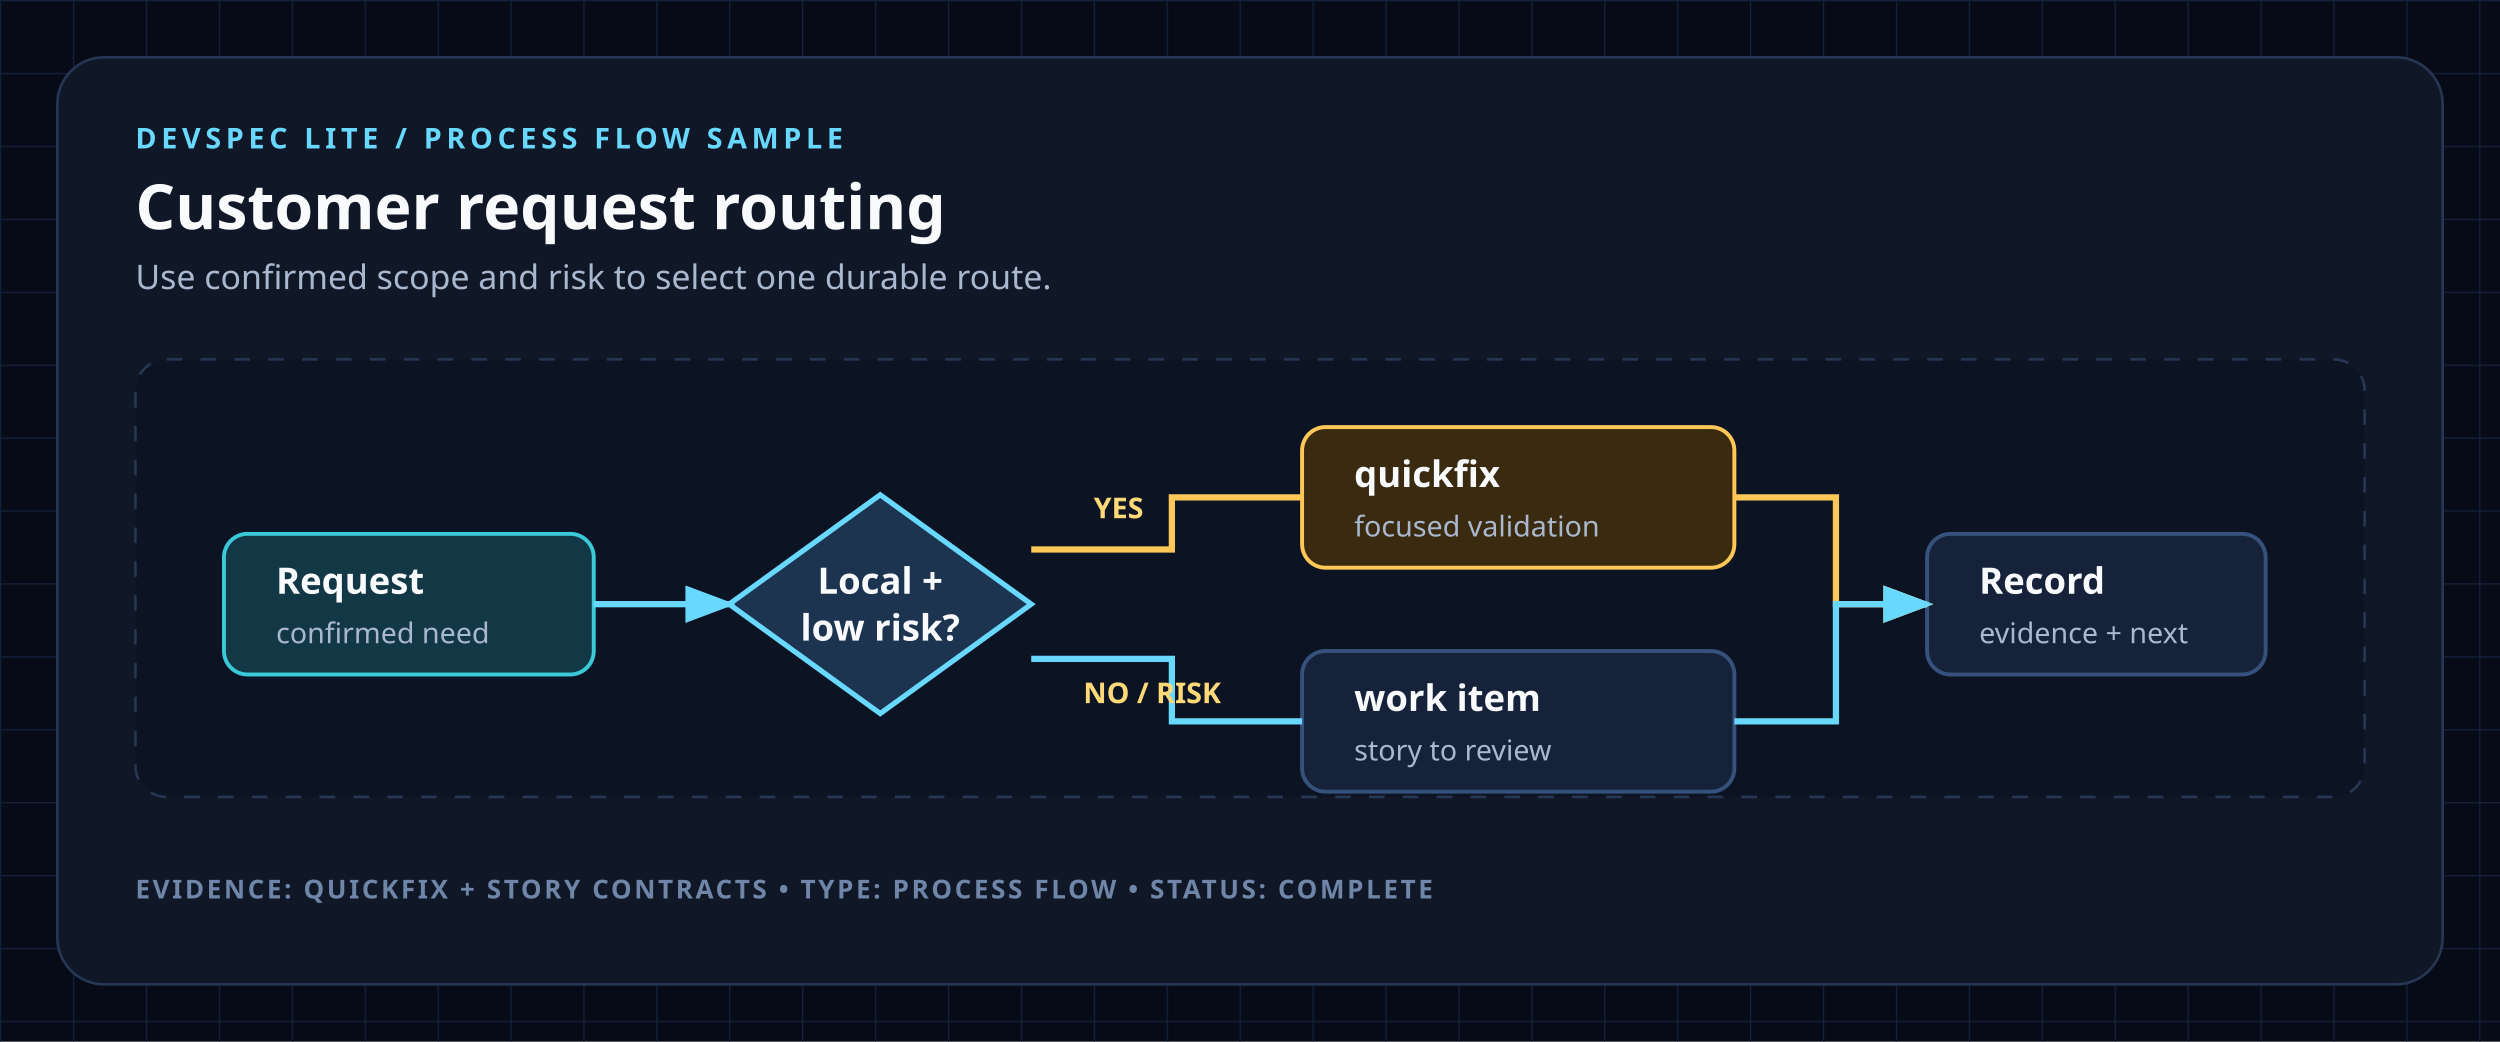
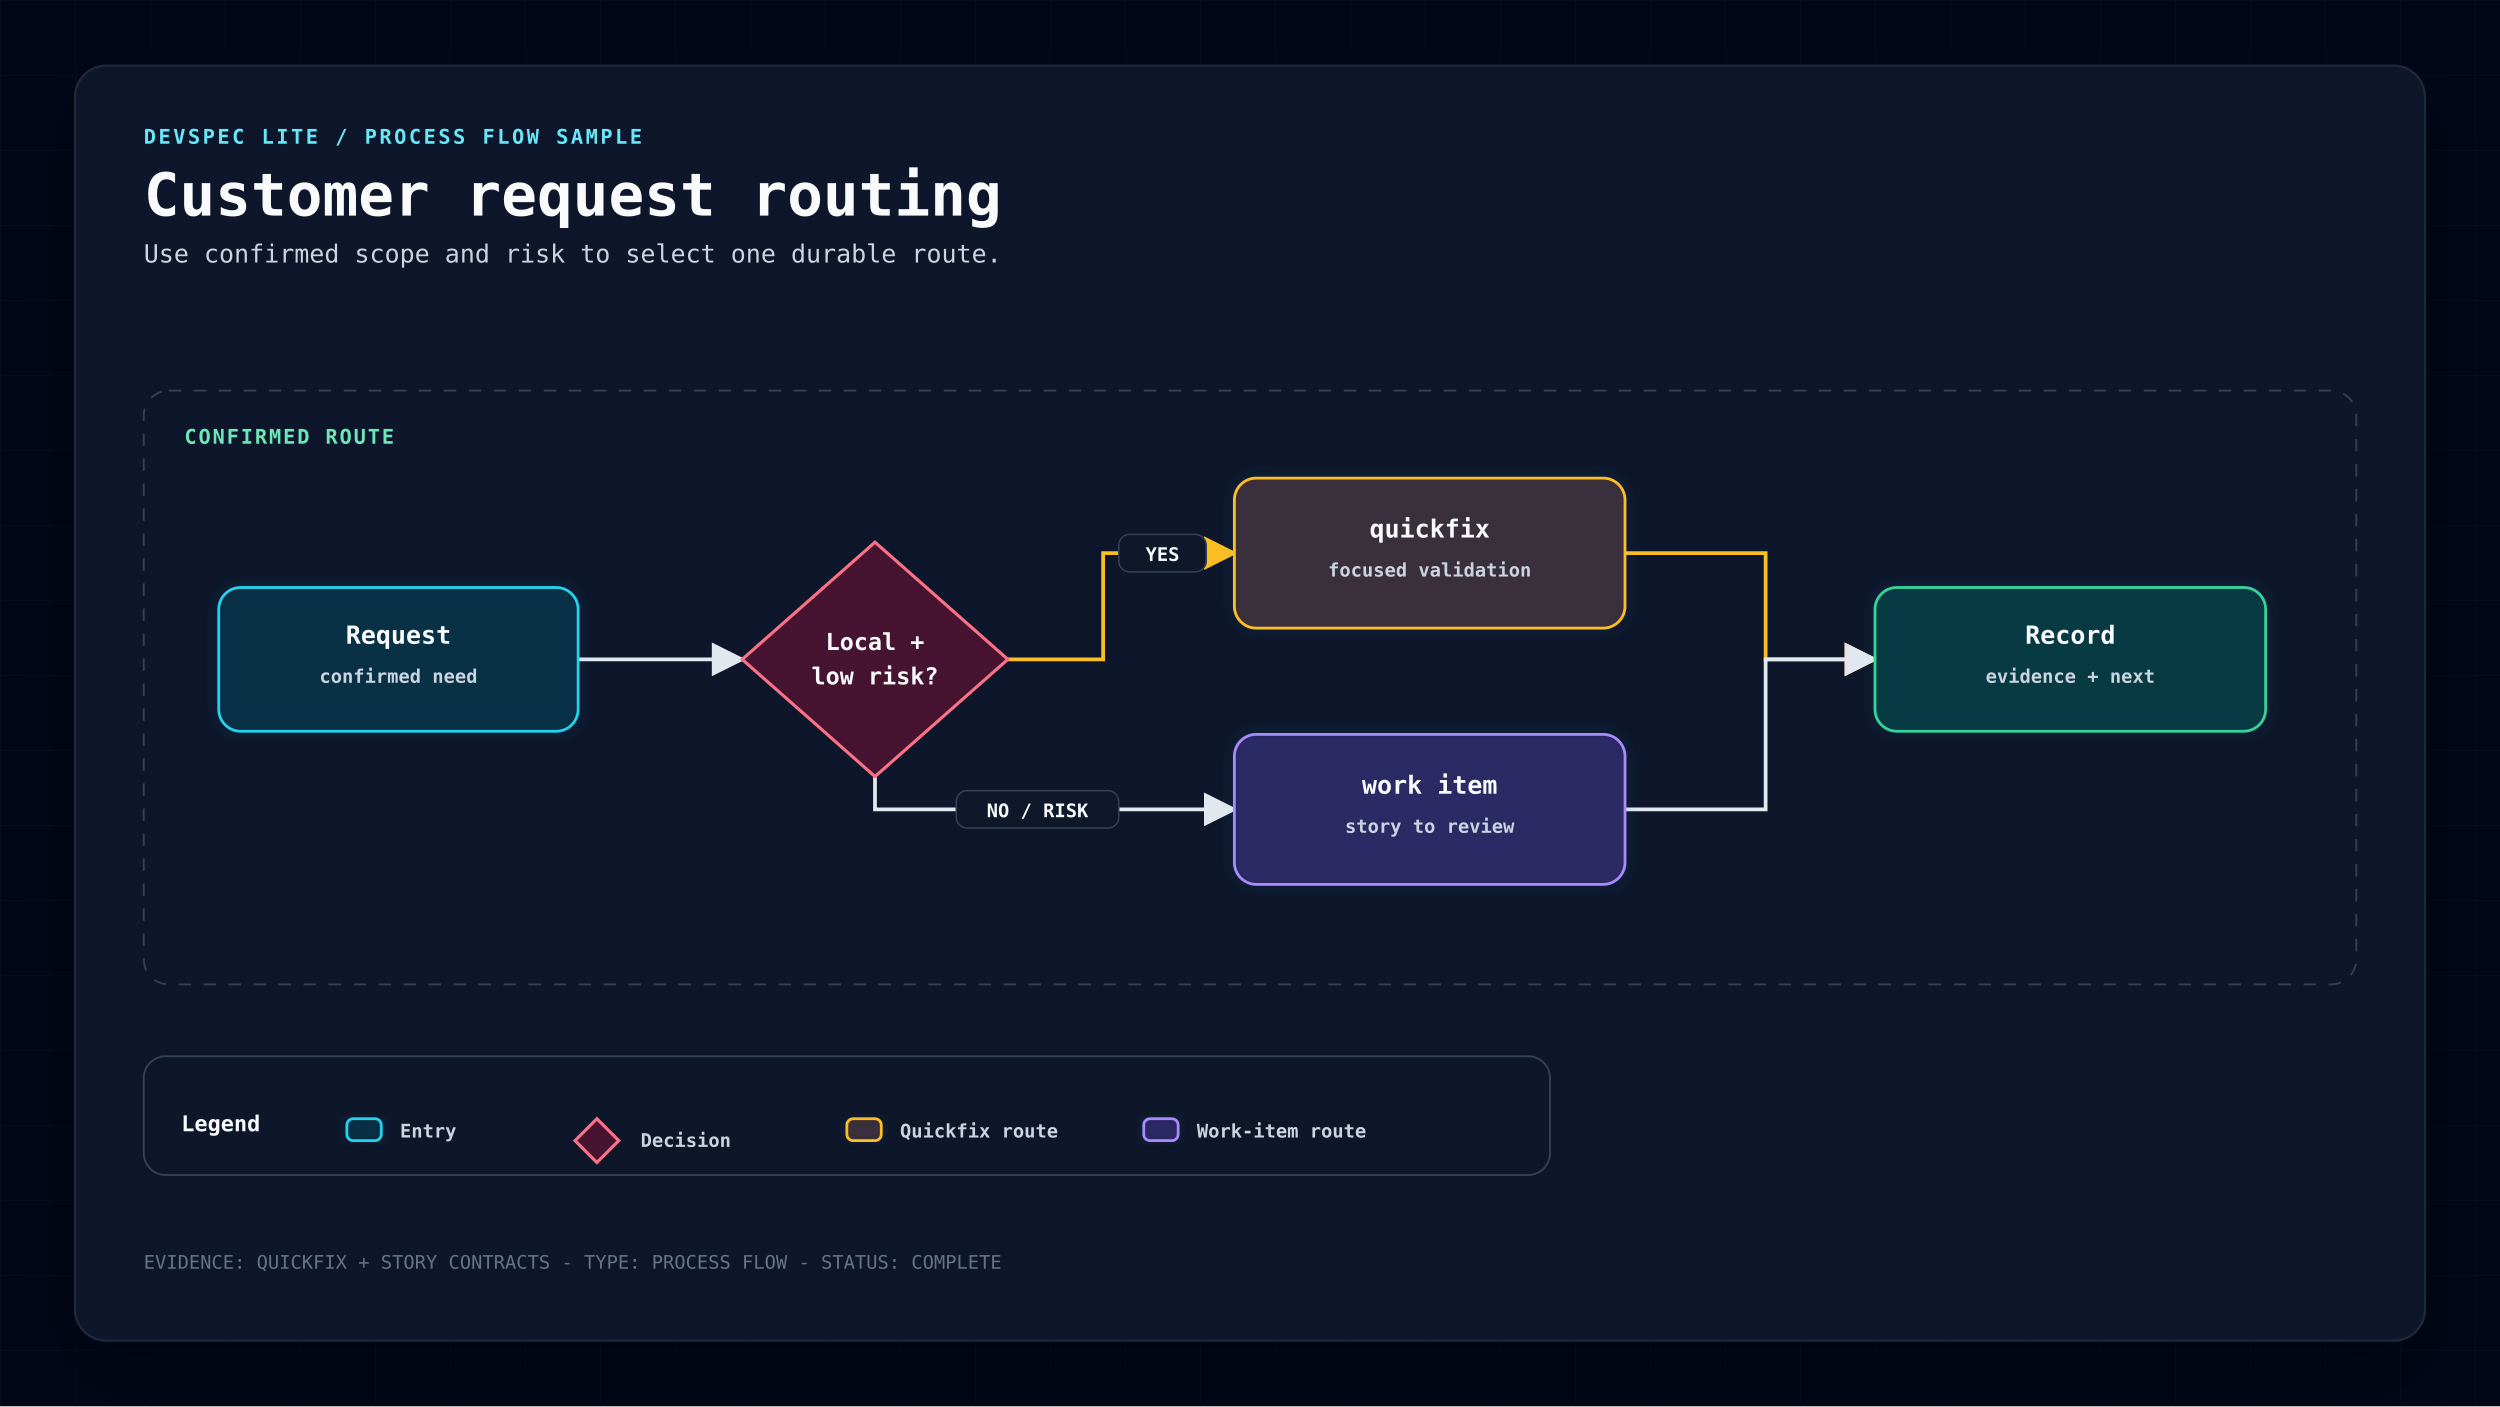
- <svg xmlns="http://www.w3.org/2000/svg" viewBox="0 0 960 400" role="img" aria-labelledby="title desc">
-   <style>.bg{fill:#070b18}.surface{fill:#101827;stroke:#263653}.lane{fill:#0c1323;stroke:#263653;stroke-dasharray:6 7}.eyebrow{font:700 11px system-ui,sans-serif;letter-spacing:1.8px;fill:#69d8ff}.title{font:700 24px system-ui,sans-serif;fill:#f8fafc}.sub{font:13px system-ui,sans-serif;fill:#aab8cf}.card{fill:#16223a;stroke:#35517c;stroke-width:1.5}.quick{fill:#3a2b10;stroke:#ffc857}.start{fill:#123745;stroke:#39c9d9}.decision{fill:#1d3450;stroke:#69d8ff;stroke-width:2}.node{font:700 14px system-ui,sans-serif;fill:#f8fafc}.meta{font:11px system-ui,sans-serif;fill:#aab8cf}.flow{fill:none;stroke:#69d8ff;stroke-width:2.4;marker-end:url(#a)}.gold{fill:none;stroke:#ffc857;stroke-width:2.4;marker-end:url(#g)}.label{font:700 11px system-ui,sans-serif;fill:#ffd978}.foot{font:600 10px system-ui,sans-serif;letter-spacing:1px;fill:#6f86a8}</style>
+ <svg xmlns="http://www.w3.org/2000/svg" viewBox="0 0 1600 900" role="img" aria-labelledby="title desc">
  <defs>
-     <pattern id="grid" width="28" height="28" patternUnits="userSpaceOnUse">
-       <path d="M28 0H0V28" fill="none" stroke="#14213a" />
+     <style>
+       svg {
+         background: #020617;
+         font-family: "JetBrains Mono", "Cascadia Code", monospace;
+       }
+ 
+       .page-bg { fill: #020617; }
+       .grid-line { stroke: #1e293b; stroke-width: 0.7; opacity: 0.65; }
+       .surface { fill: #0f172a; stroke: #1e293b; stroke-width: 1.4; filter: url(#soft-shadow); }
+       .title { fill: #f8fafc; font-size: 38px; font-weight: 800; }
+       .subtitle { fill: #cbd5e1; font-size: 16px; font-weight: 500; }
+       .eyebrow { fill: #67e8f9; font-size: 13px; font-weight: 800; letter-spacing: 1.6px; }
+       .footer { fill: #64748b; font-size: 12px; }
+ 
+       .lane { fill: rgba(15, 23, 42, 0.22); stroke: #334155; stroke-width: 1.2; stroke-dasharray: 8 8; }
+       .lane-title { fill: #6ee7b7; font-size: 13px; font-weight: 900; letter-spacing: 1.2px; }
+ 
+       .step-mask { fill: #0f172a; }
+       .step { stroke-width: 1.8; filter: url(#node-glow); }
+       .step-boundary { fill: rgba(8, 51, 68, 0.46); stroke: #22d3ee; }
+       .step-integration { fill: rgba(120, 53, 15, 0.40); stroke: #fbbf24; }
+       .step-automated { fill: rgba(76, 29, 149, 0.46); stroke: #a78bfa; }
+       .step-review { fill: rgba(6, 78, 59, 0.46); stroke: #34d399; }
+       .decision { fill: rgba(136, 19, 55, 0.46); stroke: #fb7185; stroke-width: 2; }
+ 
+       .step-title { fill: #f8fafc; font-size: 16px; font-weight: 800; }
+       .step-detail { fill: #cbd5e1; font-size: 12px; font-weight: 600; }
+       .decision-text { fill: #f8fafc; font-size: 15px; font-weight: 800; }
+ 
+       .flow { fill: none; stroke: #e2e8f0; stroke-width: 2.4; }
+       .flow-alt { stroke: #fbbf24; }
+       .flow-label-bg { fill: #0f172a; stroke: #334155; stroke-width: 1; }
+       .flow-label { fill: #f8fafc; font-size: 12px; font-weight: 800; }
+ 
+       .legend-panel { fill: rgba(15, 23, 42, 0.86); stroke: #334155; stroke-width: 1.2; }
+       .legend-title { fill: #f8fafc; font-size: 14px; font-weight: 800; }
+       .legend-text { fill: #cbd5e1; font-size: 12px; font-weight: 600; }
+     </style>
+     <pattern id="grid" width="48" height="48" patternUnits="userSpaceOnUse">
+       <path class="grid-line" d="M 48 0 L 0 0 0 48" fill="none" />
    </pattern>
-     <marker id="a" markerWidth="9" markerHeight="9" refX="7" refY="3" orient="auto">
-       <path d="M0,0 L0,6 L8,3z" fill="#69d8ff" />
+     <filter id="soft-shadow" x="-20%" y="-20%" width="140%" height="140%">
+       <feDropShadow dx="0" dy="22" stdDeviation="22" flood-color="#000000" flood-opacity="0.34" />
+     </filter>
+     <filter id="node-glow" x="-20%" y="-20%" width="140%" height="140%">
+       <feDropShadow dx="0" dy="0" stdDeviation="5" flood-color="#38bdf8" flood-opacity="0.16" />
+     </filter>
+     <marker id="arrow" viewBox="0 0 10 10" refX="9" refY="5" markerWidth="9" markerHeight="9" orient="auto-start-reverse">
+       <path d="M 0 0 L 10 5 L 0 10 z" fill="#e2e8f0" />
    </marker>
-     <marker id="g" markerWidth="9" markerHeight="9" refX="7" refY="3" orient="auto">
-       <path d="M0,0 L0,6 L8,3z" fill="#ffc857" />
+     <marker id="arrow-alt" viewBox="0 0 10 10" refX="9" refY="5" markerWidth="9" markerHeight="9" orient="auto-start-reverse">
+       <path d="M 0 0 L 10 5 L 0 10 z" fill="#fbbf24" />
    </marker>
  </defs>
-   <rect class="bg" width="960" height="400" />
-   <rect fill="url(#grid)" width="960" height="400" />
-   <rect class="surface" x="22" y="22" width="916" height="356" rx="18" />
-   <text x="52" y="57" class="eyebrow">DEVSPEC LITE / PROCESS FLOW SAMPLE</text>
-   <text x="52" y="88" class="title">Customer request routing</text>
-   <text x="52" y="111" class="sub">Use confirmed scope and risk to select one durable route.</text>
-   <rect class="lane" x="52" y="138" width="856" height="168" rx="12" />
-   <rect class="card start" x="86" y="205" width="142" height="54" rx="9" />
-   <text x="106" y="228" class="node">Request</text>
-   <text x="106" y="247" class="meta">confirmed need</text>
-   <polygon class="decision" points="338,190 396,232 338,274 280,232" />
-   <text x="338" y="228" text-anchor="middle" class="node">Local +</text>
-   <text x="338" y="246" text-anchor="middle" class="node">low risk?</text>
-   <rect class="card quick" x="500" y="164" width="166" height="54" rx="9" />
-   <text x="520" y="187" class="node">quickfix</text>
-   <text x="520" y="206" class="meta">focused validation</text>
-   <rect class="card" x="500" y="250" width="166" height="54" rx="9" />
-   <text x="520" y="273" class="node">work item</text>
-   <text x="520" y="292" class="meta">story to review</text>
-   <rect class="card" x="740" y="205" width="130" height="54" rx="9" />
-   <text x="760" y="228" class="node">Record</text>
-   <text x="760" y="247" class="meta">evidence + next</text>
-   <path class="flow" d="M228 232H280" />
-   <path class="gold" d="M396 211H450V191H500M666 191H705V232H740" />
-   <path class="flow" d="M396 253H450V277H500M666 277H705V232H740" />
-   <text x="420" y="199" class="label">YES</text>
-   <text x="416" y="270" class="label">NO / RISK</text>
-   <text x="52" y="345" class="foot">EVIDENCE: QUICKFIX + STORY CONTRACTS • TYPE: PROCESS FLOW • STATUS: COMPLETE</text>
+   <rect class="page-bg" width="1600" height="900" />
+   <rect width="1600" height="900" fill="url(#grid)" opacity="0.42" />
+   <rect class="surface" x="48" y="42" width="1504" height="816" rx="20" />
+   <text class="eyebrow" x="92" y="92">DEVSPEC LITE / PROCESS FLOW SAMPLE</text>
+   <text class="title" x="92" y="138">Customer request routing</text>
+   <text class="subtitle" x="92" y="168">Use confirmed scope and risk to select one durable route.</text>
+   <rect class="lane" x="92" y="250" width="1416" height="380" rx="16" />
+   <text class="lane-title" x="118" y="284">CONFIRMED ROUTE</text>
+   <path class="flow" d="M 370 422 H 475" marker-end="url(#arrow)" />
+   <path class="flow flow-alt" d="M 645 422 H 706 V 354 H 790" marker-end="url(#arrow-alt)" />
+   <rect class="flow-label-bg" x="716" y="342" width="56" height="24" rx="7" />
+   <text class="flow-label" x="744" y="359" text-anchor="middle">YES</text>
+   <path class="flow" d="M 560 497 V 518 H 790" marker-end="url(#arrow)" />
+   <rect class="flow-label-bg" x="612" y="506" width="104" height="24" rx="7" />
+   <text class="flow-label" x="664" y="523" text-anchor="middle">NO / RISK</text>
+   <path class="flow flow-alt" d="M 1040 354 H 1130 V 422 H 1200" marker-end="url(#arrow-alt)" />
+   <path class="flow" d="M 1040 518 H 1130 V 422 H 1200" marker-end="url(#arrow)" />
+   <g data-step="request">
+     <rect class="step-mask" x="140" y="376" width="230" height="92" rx="14" />
+     <rect class="step step-boundary" x="140" y="376" width="230" height="92" rx="14" />
+     <text class="step-title" x="255" y="412" text-anchor="middle">Request</text>
+     <text class="step-detail" x="255" y="437" text-anchor="middle">confirmed need</text>
+   </g>
+   <g data-step="decision">
+     <polygon class="step-mask" points="560,347 645,422 560,497 475,422" />
+     <polygon class="decision" points="560,347 645,422 560,497 475,422" />
+     <text class="decision-text" x="560" y="416" text-anchor="middle">Local +</text>
+     <text class="decision-text" x="560" y="438" text-anchor="middle">low risk?</text>
+   </g>
+   <g data-step="quickfix">
+     <rect class="step-mask" x="790" y="306" width="250" height="96" rx="14" />
+     <rect class="step step-integration" x="790" y="306" width="250" height="96" rx="14" />
+     <text class="step-title" x="915" y="344" text-anchor="middle">quickfix</text>
+     <text class="step-detail" x="915" y="369" text-anchor="middle">focused validation</text>
+   </g>
+   <g data-step="work-item">
+     <rect class="step-mask" x="790" y="470" width="250" height="96" rx="14" />
+     <rect class="step step-automated" x="790" y="470" width="250" height="96" rx="14" />
+     <text class="step-title" x="915" y="508" text-anchor="middle">work item</text>
+     <text class="step-detail" x="915" y="533" text-anchor="middle">story to review</text>
+   </g>
+   <g data-step="record">
+     <rect class="step-mask" x="1200" y="376" width="250" height="92" rx="14" />
+     <rect class="step step-review" x="1200" y="376" width="250" height="92" rx="14" />
+     <text class="step-title" x="1325" y="412" text-anchor="middle">Record</text>
+     <text class="step-detail" x="1325" y="437" text-anchor="middle">evidence + next</text>
+   </g>
+   <g class="legend" transform="translate(92 676)">
+     <rect class="legend-panel" x="0" y="0" width="900" height="76" rx="14" />
+     <text class="legend-title" x="24" y="48">Legend</text>
+     <rect class="step step-boundary" x="130" y="40" width="22" height="14" rx="4" />
+     <text class="legend-text" x="164" y="52">Entry</text>
+     <polygon class="decision" points="290,40 304,54 290,68 276,54" />
+     <text class="legend-text" x="318" y="58">Decision</text>
+     <rect class="step step-integration" x="450" y="40" width="22" height="14" rx="4" />
+     <text class="legend-text" x="484" y="52">Quickfix route</text>
+     <rect class="step step-automated" x="640" y="40" width="22" height="14" rx="4" />
+     <text class="legend-text" x="674" y="52">Work-item route</text>
+   </g>
+   <text class="footer" x="92" y="812">EVIDENCE: QUICKFIX + STORY CONTRACTS - TYPE: PROCESS FLOW - STATUS: COMPLETE</text>
</svg>
